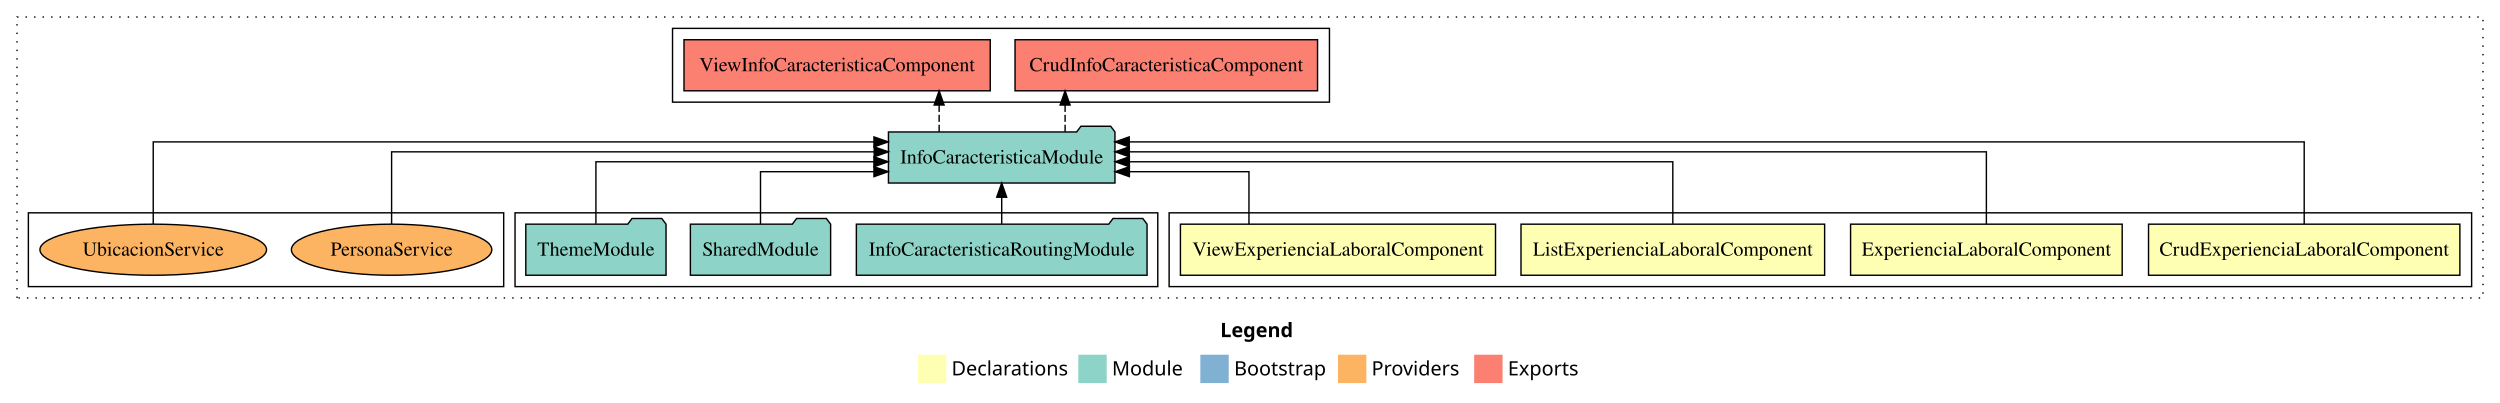
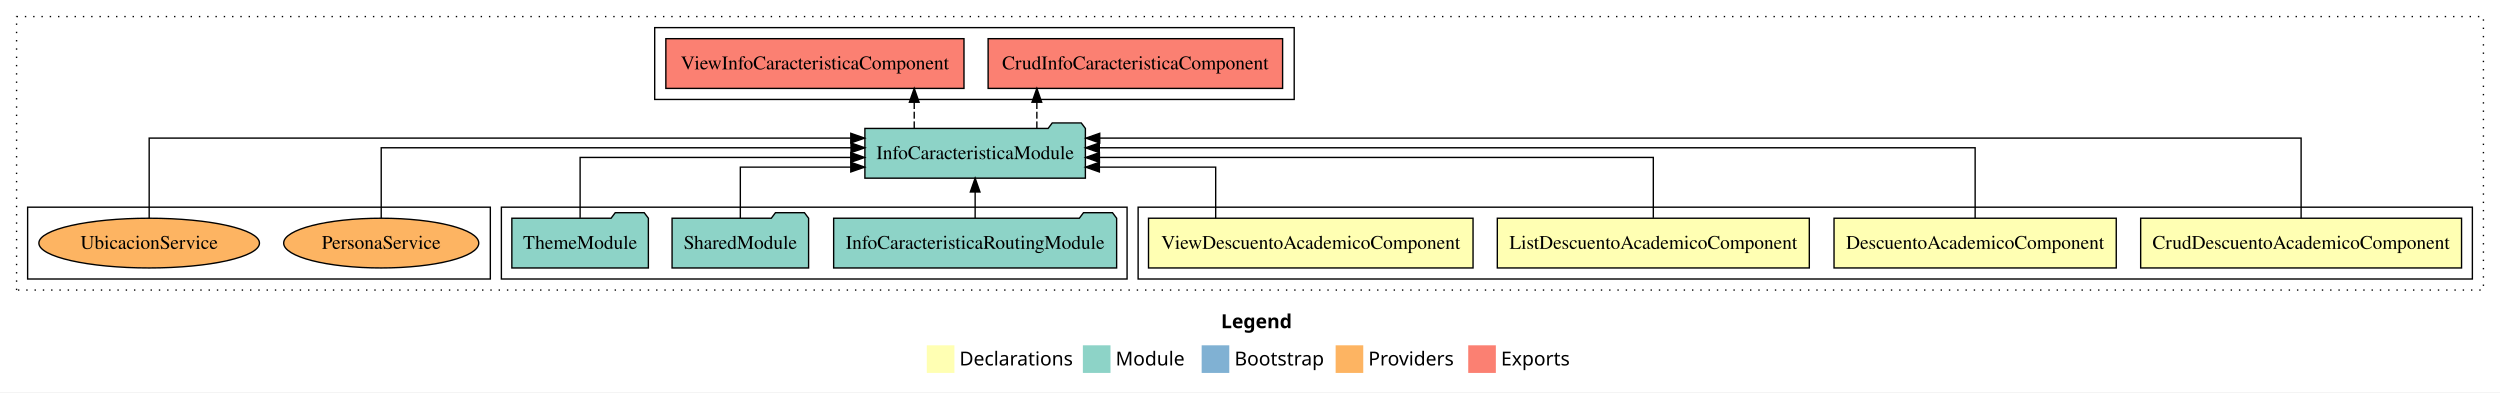
- <svg xmlns="http://www.w3.org/2000/svg" width="1762pt" height="284pt" viewBox="0.00 0.00 1762.00 284.00">
+ <svg xmlns="http://www.w3.org/2000/svg" width="1810pt" height="284pt" viewBox="0.00 0.00 1810.00 284.00">
  <g id="graph0" class="graph" transform="scale(1 1) rotate(0) translate(4 280)">
-     <polygon fill="#ffffff" stroke="transparent" points="-4,4 -4,-280 1758,-280 1758,4 -4,4" />
-     <text text-anchor="start" x="856.009" y="-42.4" font-family="sans-serif" font-weight="bold" font-size="14.00" fill="#000000">Legend</text>
-     <polygon fill="#ffffb3" stroke="transparent" points="643,-10 643,-30 663,-30 663,-10 643,-10" />
-     <text text-anchor="start" x="666.629" y="-15.4" font-family="sans-serif" font-size="14.00" fill="#000000">  Declarations</text>
-     <polygon fill="#8dd3c7" stroke="transparent" points="756,-10 756,-30 776,-30 776,-10 756,-10" />
-     <text text-anchor="start" x="779.725" y="-15.4" font-family="sans-serif" font-size="14.00" fill="#000000">  Module</text>
-     <polygon fill="#80b1d3" stroke="transparent" points="842,-10 842,-30 862,-30 862,-10 842,-10" />
-     <text text-anchor="start" x="865.781" y="-15.4" font-family="sans-serif" font-size="14.00" fill="#000000">  Bootstrap</text>
-     <polygon fill="#fdb462" stroke="transparent" points="939,-10 939,-30 959,-30 959,-10 939,-10" />
-     <text text-anchor="start" x="962.673" y="-15.4" font-family="sans-serif" font-size="14.00" fill="#000000">  Providers</text>
-     <polygon fill="#fb8072" stroke="transparent" points="1035,-10 1035,-30 1055,-30 1055,-10 1035,-10" />
-     <text text-anchor="start" x="1058.726" y="-15.4" font-family="sans-serif" font-size="14.00" fill="#000000">  Exports</text>
+     <polygon fill="#ffffff" stroke="transparent" points="-4,4 -4,-280 1806,-280 1806,4 -4,4" />
+     <text text-anchor="start" x="880.009" y="-42.4" font-family="sans-serif" font-weight="bold" font-size="14.00" fill="#000000">Legend</text>
+     <polygon fill="#ffffb3" stroke="transparent" points="667,-10 667,-30 687,-30 687,-10 667,-10" />
+     <text text-anchor="start" x="690.629" y="-15.4" font-family="sans-serif" font-size="14.00" fill="#000000">  Declarations</text>
+     <polygon fill="#8dd3c7" stroke="transparent" points="780,-10 780,-30 800,-30 800,-10 780,-10" />
+     <text text-anchor="start" x="803.725" y="-15.4" font-family="sans-serif" font-size="14.00" fill="#000000">  Module</text>
+     <polygon fill="#80b1d3" stroke="transparent" points="866,-10 866,-30 886,-30 886,-10 866,-10" />
+     <text text-anchor="start" x="889.781" y="-15.4" font-family="sans-serif" font-size="14.00" fill="#000000">  Bootstrap</text>
+     <polygon fill="#fdb462" stroke="transparent" points="963,-10 963,-30 983,-30 983,-10 963,-10" />
+     <text text-anchor="start" x="986.673" y="-15.4" font-family="sans-serif" font-size="14.00" fill="#000000">  Providers</text>
+     <polygon fill="#fb8072" stroke="transparent" points="1059,-10 1059,-30 1079,-30 1079,-10 1059,-10" />
+     <text text-anchor="start" x="1082.726" y="-15.4" font-family="sans-serif" font-size="14.00" fill="#000000">  Exports</text>
    <g id="clust1" class="cluster">
-       <polygon fill="none" stroke="#000000" stroke-dasharray="1,5" points="8,-70 8,-268 1746,-268 1746,-70 8,-70" />
+       <polygon fill="none" stroke="#000000" stroke-dasharray="1,5" points="8,-70 8,-268 1794,-268 1794,-70 8,-70" />
    </g>
    <g id="clust2" class="cluster">
-       <polygon fill="none" stroke="#000000" points="820,-78 820,-130 1738,-130 1738,-78 820,-78" />
+       <polygon fill="none" stroke="#000000" points="820,-78 820,-130 1786,-130 1786,-78 820,-78" />
    </g>
    <g id="clust7" class="cluster">
      <polygon fill="none" stroke="#000000" points="359,-78 359,-130 812,-130 812,-78 359,-78" />
    </g>
    <g id="clust8" class="cluster">
      <polygon fill="none" stroke="#000000" points="470,-208 470,-260 933,-260 933,-208 470,-208" />
    </g>
    <g id="clust10" class="cluster">
      <polygon fill="none" stroke="#000000" points="16,-78 16,-130 351,-130 351,-78 16,-78" />
    </g>
    <g id="node1" class="node">
-       <polygon fill="#ffffb3" stroke="#000000" points="1729.716,-122 1510.284,-122 1510.284,-86 1729.716,-86 1729.716,-122" />
-       <text text-anchor="middle" x="1620" y="-99.8" font-family="Times,serif" font-size="14.00" fill="#000000">CrudExperienciaLaboralComponent</text>
+       <polygon fill="#ffffb3" stroke="#000000" points="1778.161,-122 1545.839,-122 1545.839,-86 1778.161,-86 1778.161,-122" />
+       <text text-anchor="middle" x="1662" y="-99.8" font-family="Times,serif" font-size="14.00" fill="#000000">CrudDescuentoAcademicoComponent</text>
    </g>
    <g id="node5" class="node">
      <polygon fill="#8dd3c7" stroke="#000000" points="781.823,-187 778.823,-191 757.823,-191 754.823,-187 622.177,-187 622.177,-151 781.823,-151 781.823,-187" />
      <text text-anchor="middle" x="702" y="-164.8" font-family="Times,serif" font-size="14.00" fill="#000000">InfoCaracteristicaModule</text>
    </g>
    <g id="edge1" class="edge">
-       <path fill="none" stroke="#000000" d="M1620,-122.011C1620,-144.485 1620,-180 1620,-180 1620,-180 791.861,-180 791.861,-180" />
-       <polygon fill="#000000" stroke="#000000" points="791.861,-176.5 781.861,-180 791.861,-183.5 791.861,-176.5" />
+       <path fill="none" stroke="#000000" d="M1662,-122.011C1662,-144.485 1662,-180 1662,-180 1662,-180 792.198,-180 792.198,-180" />
+       <polygon fill="#000000" stroke="#000000" points="792.198,-176.5 782.198,-180 792.198,-183.5 792.198,-176.5" />
    </g>
    <g id="node2" class="node">
-       <polygon fill="#ffffb3" stroke="#000000" points="1491.718,-122 1300.282,-122 1300.282,-86 1491.718,-86 1491.718,-122" />
-       <text text-anchor="middle" x="1396" y="-99.8" font-family="Times,serif" font-size="14.00" fill="#000000">ExperienciaLaboralComponent</text>
+       <polygon fill="#ffffb3" stroke="#000000" points="1528.164,-122 1323.836,-122 1323.836,-86 1528.164,-86 1528.164,-122" />
+       <text text-anchor="middle" x="1426" y="-99.8" font-family="Times,serif" font-size="14.00" fill="#000000">DescuentoAcademicoComponent</text>
    </g>
    <g id="edge2" class="edge">
-       <path fill="none" stroke="#000000" d="M1396,-122.129C1396,-142.572 1396,-173 1396,-173 1396,-173 791.949,-173 791.949,-173" />
-       <polygon fill="#000000" stroke="#000000" points="791.949,-169.5 781.949,-173 791.949,-176.5 791.949,-169.5" />
+       <path fill="none" stroke="#000000" d="M1426,-122.129C1426,-142.572 1426,-173 1426,-173 1426,-173 791.899,-173 791.899,-173" />
+       <polygon fill="#000000" stroke="#000000" points="791.899,-169.5 781.899,-173 791.899,-176.5 791.899,-169.5" />
    </g>
    <g id="node3" class="node">
-       <polygon fill="#ffffb3" stroke="#000000" points="1281.997,-122 1068.003,-122 1068.003,-86 1281.997,-86 1281.997,-122" />
-       <text text-anchor="middle" x="1175" y="-99.8" font-family="Times,serif" font-size="14.00" fill="#000000">ListExperienciaLaboralComponent</text>
+       <polygon fill="#ffffb3" stroke="#000000" points="1305.943,-122 1080.057,-122 1080.057,-86 1305.943,-86 1305.943,-122" />
+       <text text-anchor="middle" x="1193" y="-99.8" font-family="Times,serif" font-size="14.00" fill="#000000">ListDescuentoAcademicoComponent</text>
    </g>
    <g id="edge3" class="edge">
-       <path fill="none" stroke="#000000" d="M1175,-122.267C1175,-140.555 1175,-166 1175,-166 1175,-166 791.97,-166 791.97,-166" />
-       <polygon fill="#000000" stroke="#000000" points="791.97,-162.5 781.97,-166 791.97,-169.5 791.97,-162.5" />
+       <path fill="none" stroke="#000000" d="M1193,-122.267C1193,-140.555 1193,-166 1193,-166 1193,-166 791.98,-166 791.98,-166" />
+       <polygon fill="#000000" stroke="#000000" points="791.98,-162.5 781.98,-166 791.98,-169.5 791.98,-162.5" />
    </g>
    <g id="node4" class="node">
-       <polygon fill="#ffffb3" stroke="#000000" points="1050.037,-122 827.963,-122 827.963,-86 1050.037,-86 1050.037,-122" />
-       <text text-anchor="middle" x="939" y="-99.8" font-family="Times,serif" font-size="14.00" fill="#000000">ViewExperienciaLaboralComponent</text>
+       <polygon fill="#ffffb3" stroke="#000000" points="1062.483,-122 827.517,-122 827.517,-86 1062.483,-86 1062.483,-122" />
+       <text text-anchor="middle" x="945" y="-99.8" font-family="Times,serif" font-size="14.00" fill="#000000">ViewDescuentoAcademicoComponent</text>
    </g>
    <g id="edge4" class="edge">
-       <path fill="none" stroke="#000000" d="M876.267,-122.009C876.267,-138.049 876.267,-159 876.267,-159 876.267,-159 791.993,-159 791.993,-159" />
-       <polygon fill="#000000" stroke="#000000" points="791.993,-155.5 781.993,-159 791.993,-162.5 791.993,-155.5" />
+       <path fill="none" stroke="#000000" d="M876.155,-122.009C876.155,-138.049 876.155,-159 876.155,-159 876.155,-159 791.942,-159 791.942,-159" />
+       <polygon fill="#000000" stroke="#000000" points="791.942,-155.5 781.942,-159 791.942,-162.5 791.942,-155.5" />
    </g>
    <g id="node9" class="node">
      <polygon fill="#fb8072" stroke="#000000" points="924.603,-252 711.397,-252 711.397,-216 924.603,-216 924.603,-252" />
      <text text-anchor="middle" x="818" y="-229.8" font-family="Times,serif" font-size="14.00" fill="#000000">CrudInfoCaracteristicaComponent </text>
    </g>
    <g id="edge8" class="edge">
      <path fill="none" stroke="#000000" stroke-dasharray="5,2" d="M746.68,-187.106C746.68,-187.106 746.68,-205.991 746.68,-205.991" />
      <polygon fill="#000000" stroke="#000000" points="743.18,-205.991 746.68,-215.991 750.18,-205.991 743.18,-205.991" />
    </g>
    <g id="node10" class="node">
      <polygon fill="#fb8072" stroke="#000000" points="693.925,-252 478.075,-252 478.075,-216 693.925,-216 693.925,-252" />
      <text text-anchor="middle" x="586" y="-229.8" font-family="Times,serif" font-size="14.00" fill="#000000">ViewInfoCaracteristicaComponent </text>
    </g>
    <g id="edge9" class="edge">
      <path fill="none" stroke="#000000" stroke-dasharray="5,2" d="M657.9,-187.106C657.9,-187.106 657.9,-205.991 657.9,-205.991" />
      <polygon fill="#000000" stroke="#000000" points="654.4,-205.991 657.9,-215.991 661.4,-205.991 654.4,-205.991" />
    </g>
    <g id="node6" class="node">
      <polygon fill="#8dd3c7" stroke="#000000" points="804.441,-122 801.441,-126 780.441,-126 777.441,-122 599.559,-122 599.559,-86 804.441,-86 804.441,-122" />
      <text text-anchor="middle" x="702" y="-99.8" font-family="Times,serif" font-size="14.00" fill="#000000">InfoCaracteristicaRoutingModule</text>
    </g>
    <g id="edge5" class="edge">
      <path fill="none" stroke="#000000" d="M702,-122.106C702,-122.106 702,-140.991 702,-140.991" />
      <polygon fill="#000000" stroke="#000000" points="698.5,-140.991 702,-150.991 705.5,-140.991 698.5,-140.991" />
    </g>
    <g id="node7" class="node">
      <polygon fill="#8dd3c7" stroke="#000000" points="581.423,-122 578.423,-126 557.423,-126 554.423,-122 482.577,-122 482.577,-86 581.423,-86 581.423,-122" />
      <text text-anchor="middle" x="532" y="-99.8" font-family="Times,serif" font-size="14.00" fill="#000000">SharedModule</text>
    </g>
    <g id="edge6" class="edge">
      <path fill="none" stroke="#000000" d="M532,-122.009C532,-138.049 532,-159 532,-159 532,-159 611.978,-159 611.978,-159" />
      <polygon fill="#000000" stroke="#000000" points="611.978,-162.5 621.978,-159 611.978,-155.5 611.978,-162.5" />
    </g>
    <g id="node8" class="node">
      <polygon fill="#8dd3c7" stroke="#000000" points="465.423,-122 462.423,-126 441.423,-126 438.423,-122 366.577,-122 366.577,-86 465.423,-86 465.423,-122" />
      <text text-anchor="middle" x="416" y="-99.8" font-family="Times,serif" font-size="14.00" fill="#000000">ThemeModule</text>
    </g>
    <g id="edge7" class="edge">
      <path fill="none" stroke="#000000" d="M416,-122.267C416,-140.555 416,-166 416,-166 416,-166 611.953,-166 611.953,-166" />
      <polygon fill="#000000" stroke="#000000" points="611.953,-169.5 621.953,-166 611.953,-162.5 611.953,-169.5" />
    </g>
    <g id="node11" class="node">
      <ellipse fill="#fdb462" stroke="#000000" cx="272" cy="-104" rx="70.622" ry="18" />
      <text text-anchor="middle" x="272" y="-99.8" font-family="Times,serif" font-size="14.00" fill="#000000">PersonaService</text>
    </g>
    <g id="edge10" class="edge">
      <path fill="none" stroke="#000000" d="M272,-122.129C272,-142.572 272,-173 272,-173 272,-173 612.128,-173 612.128,-173" />
      <polygon fill="#000000" stroke="#000000" points="612.128,-176.5 622.128,-173 612.128,-169.5 612.128,-176.5" />
    </g>
    <g id="node12" class="node">
      <ellipse fill="#fdb462" stroke="#000000" cx="104" cy="-104" rx="79.853" ry="18" />
      <text text-anchor="middle" x="104" y="-99.8" font-family="Times,serif" font-size="14.00" fill="#000000">UbicacionService</text>
    </g>
    <g id="edge11" class="edge">
      <path fill="none" stroke="#000000" d="M104,-122.011C104,-144.485 104,-180 104,-180 104,-180 611.972,-180 611.972,-180" />
      <polygon fill="#000000" stroke="#000000" points="611.972,-183.5 621.972,-180 611.971,-176.5 611.972,-183.5" />
    </g>
  </g>
</svg>
